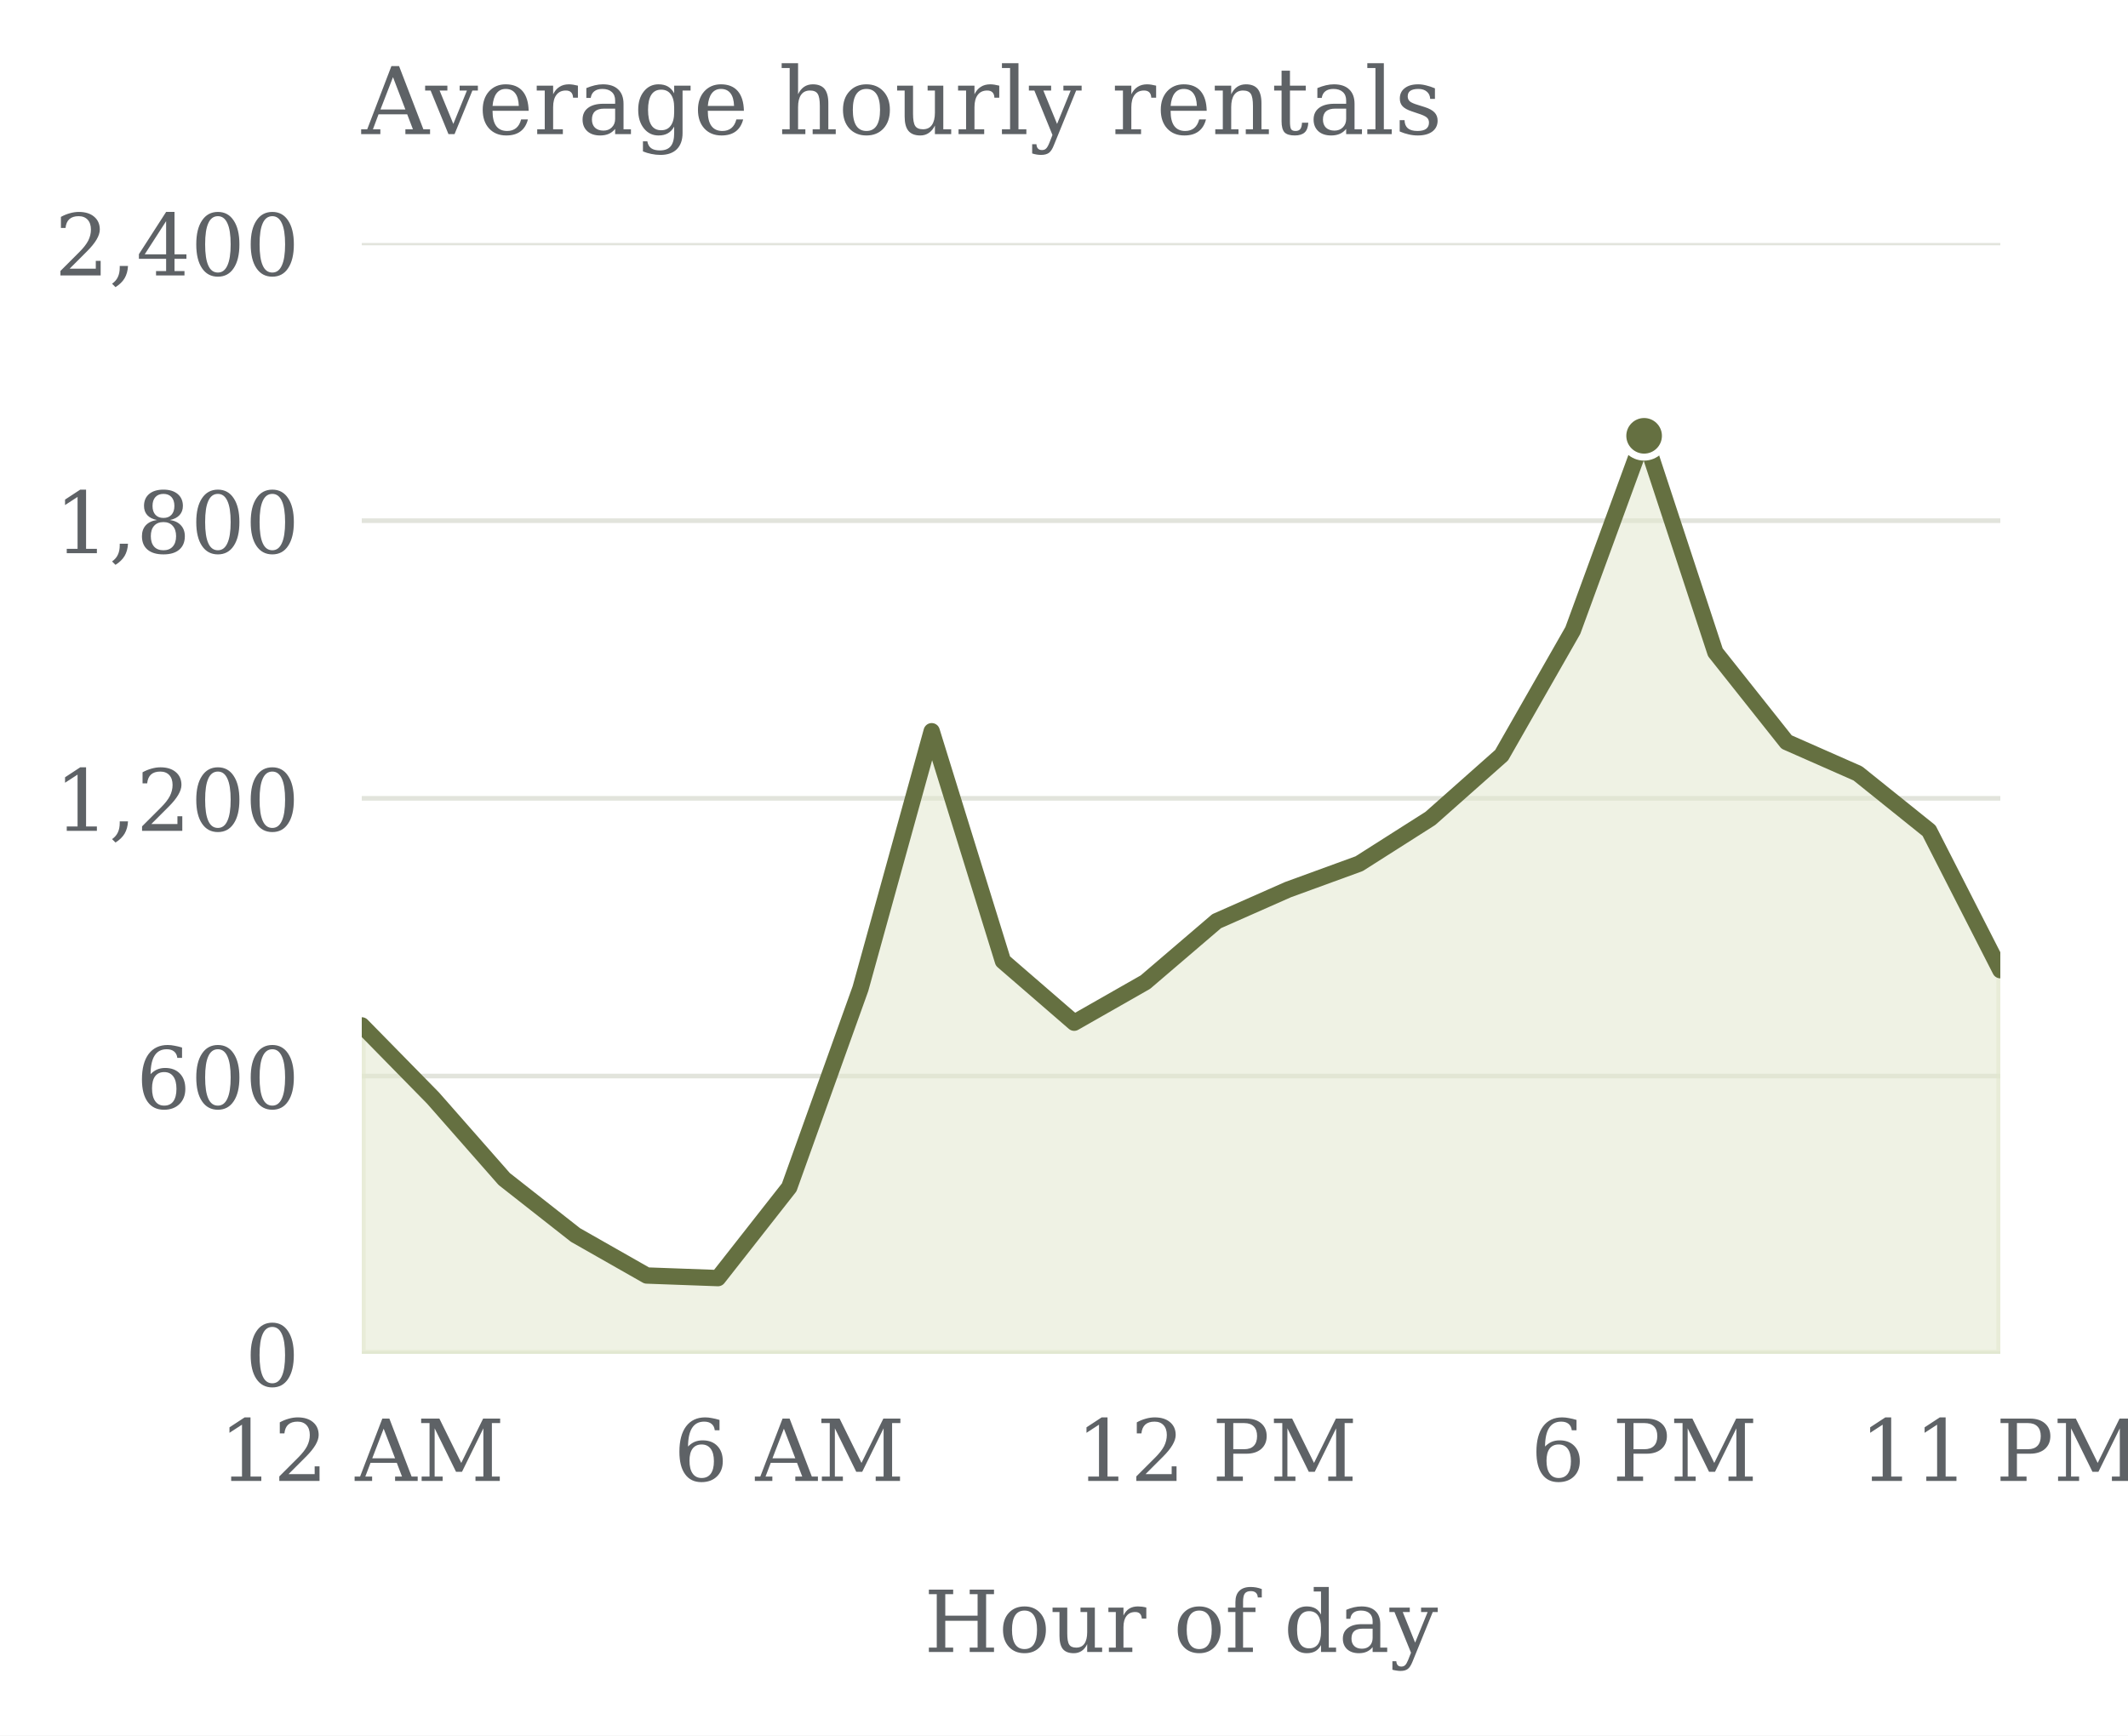
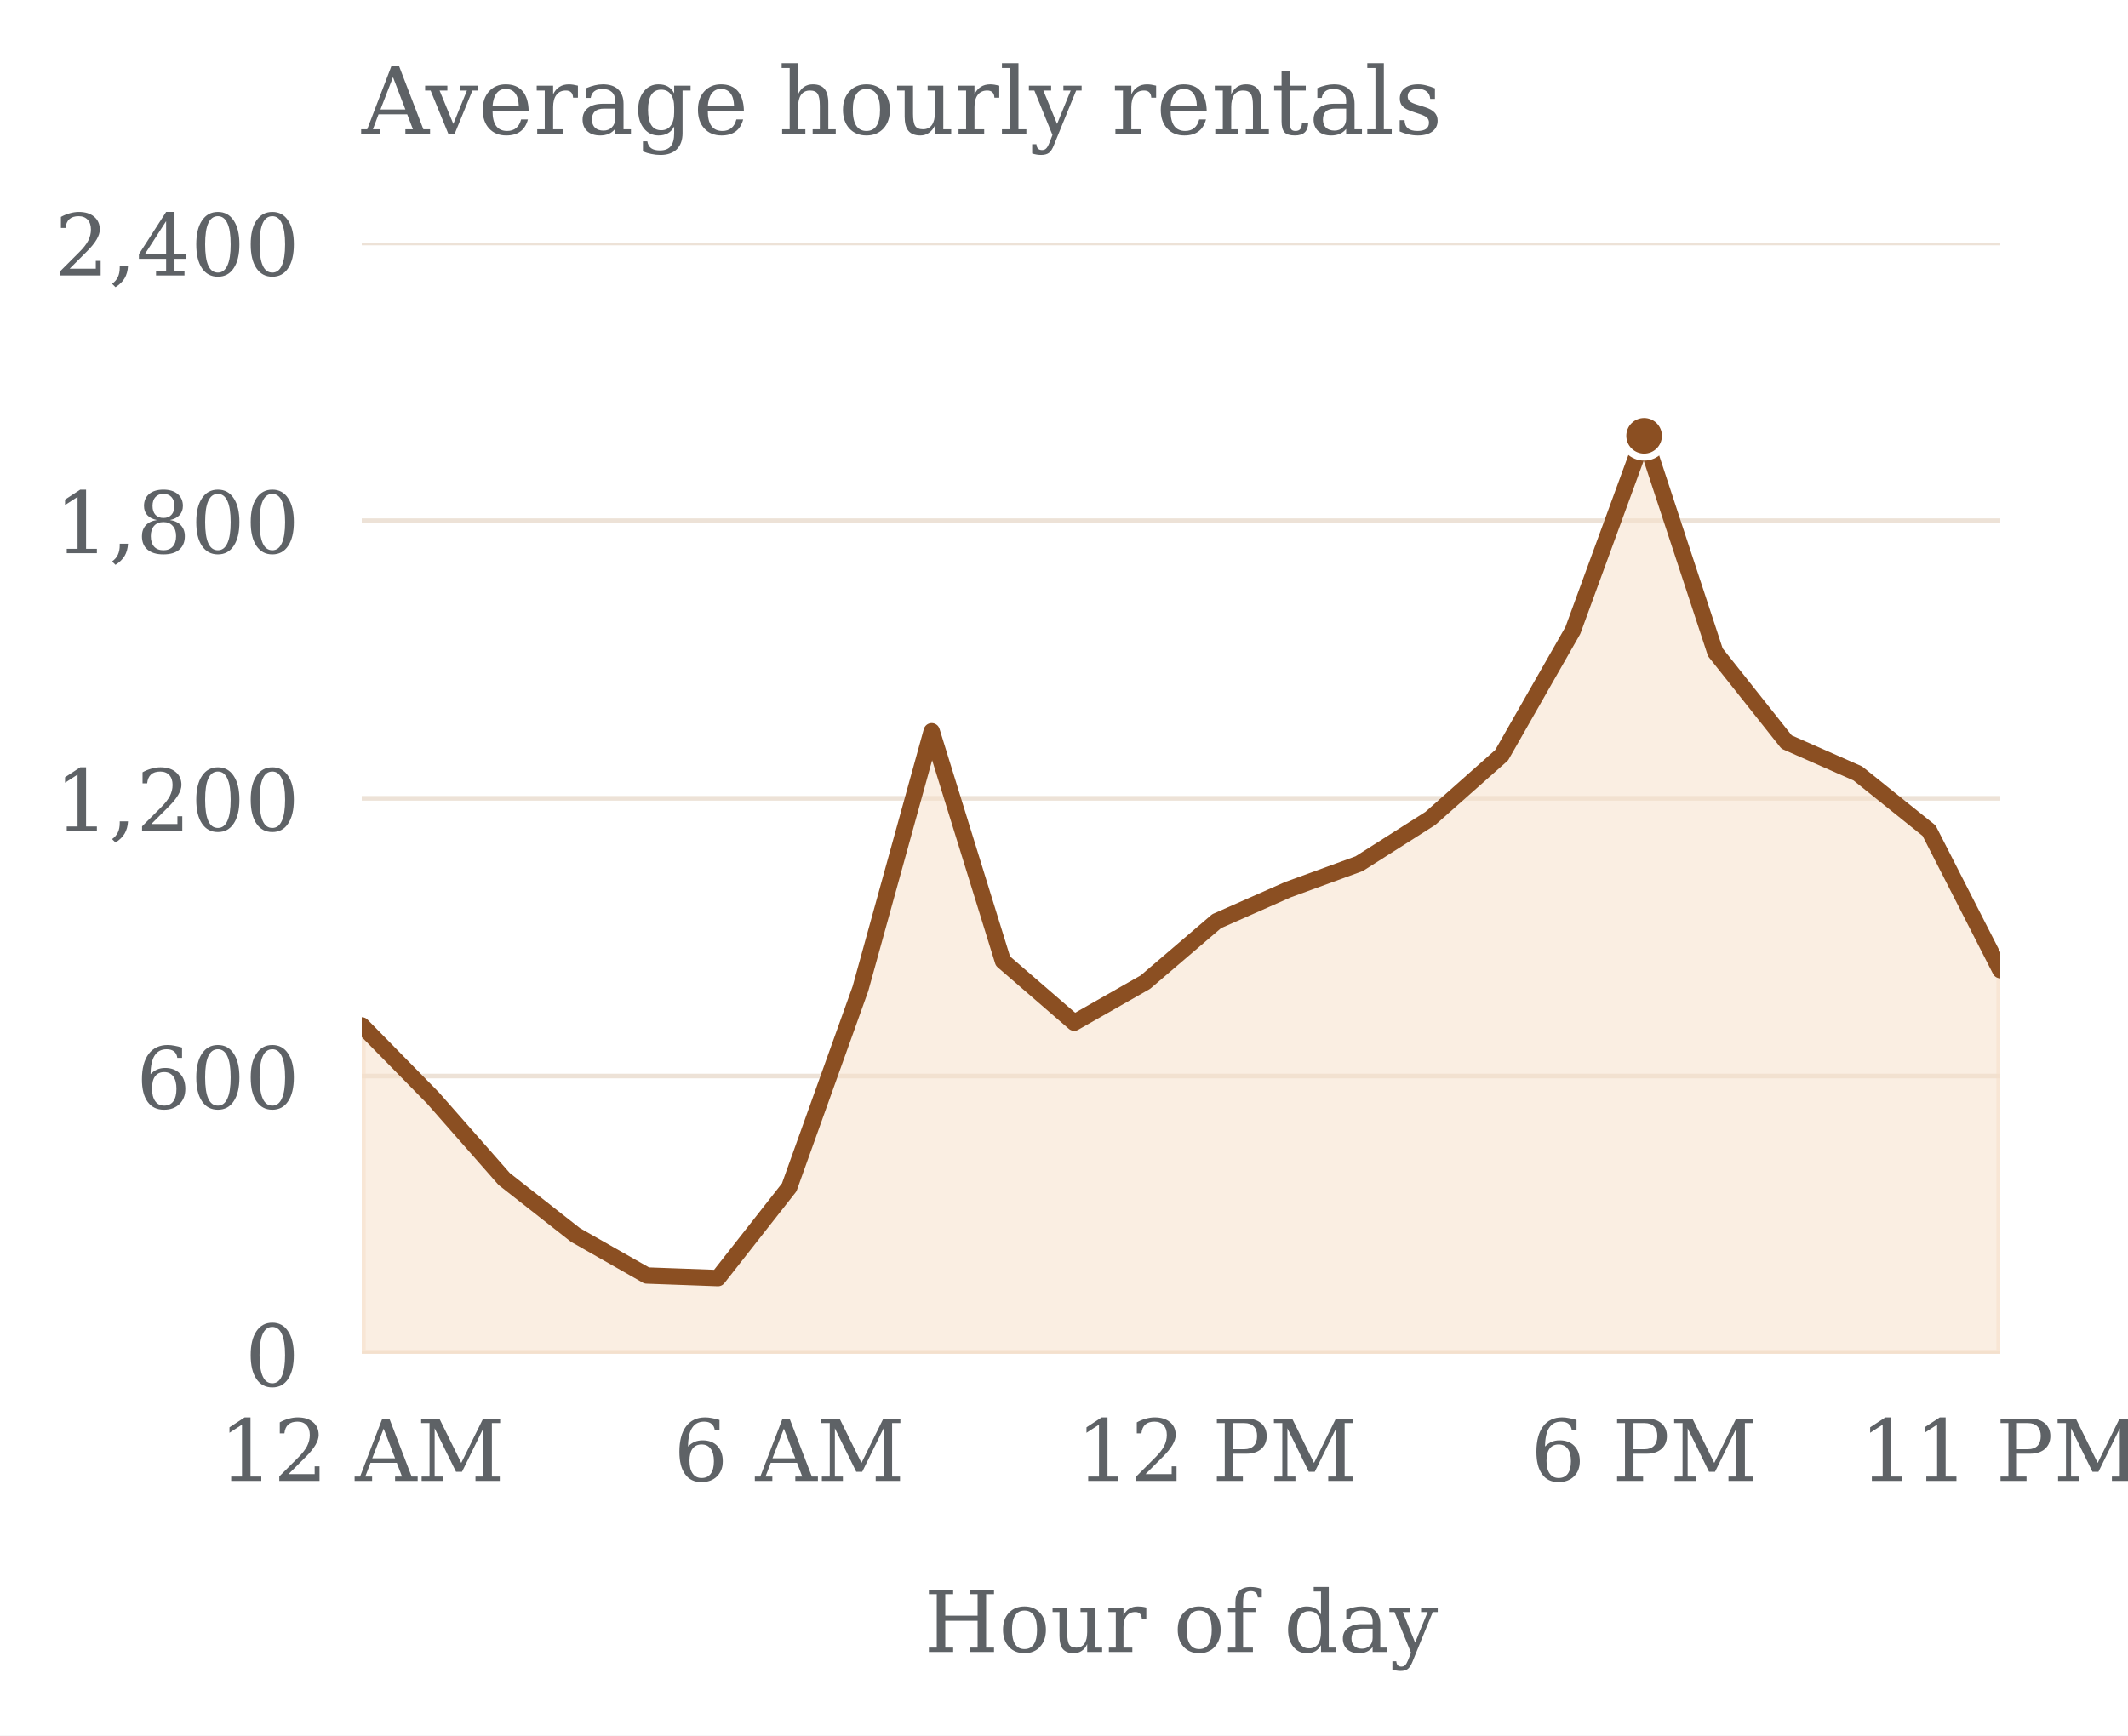
<svg xmlns="http://www.w3.org/2000/svg" xmlns:xlink="http://www.w3.org/1999/xlink" width="273.6pt" height="223.2pt" viewBox="0 0 273.6 223.2" version="1.1">
  <defs>
    <style type="text/css">*{stroke-linejoin: round; stroke-linecap: butt}</style>
  </defs>
  <g id="figure_1">
    <g id="patch_1">
      <path d="M 0 223.2  L 273.6 223.2  L 273.6 0  L 0 0  z " style="fill: #ffffff" />
    </g>
    <g id="axes_1">
      <g id="patch_2">
        <path d="M 46.512 174.096  L 257.184 174.096  L 257.184 31.248  L 46.512 31.248  z " style="fill: #ffffff" />
      </g>
      <g id="matplotlib.axis_1">
        <g id="xtick_1">
          <g id="line2d_1" />
          <g id="text_1">
            <text style="font-size: 11px; font-family: 'DejaVu Serif'; text-anchor: middle; fill: #5e6266" x="46.512" y="190.453" transform="rotate(-0 46.512 190.4534)">12 AM</text>
          </g>
        </g>
        <g id="xtick_2">
          <g id="line2d_2" />
          <g id="text_2">
            <text style="font-size: 11px; font-family: 'DejaVu Serif'; text-anchor: middle; fill: #5e6266" x="101.47" y="190.453" transform="rotate(-0 101.4699 190.4534)">6 AM</text>
          </g>
        </g>
        <g id="xtick_3">
          <g id="line2d_3" />
          <g id="text_3">
            <text style="font-size: 11px; font-family: 'DejaVu Serif'; text-anchor: middle; fill: #5e6266" x="156.428" y="190.453" transform="rotate(-0 156.4278 190.4534)">12 PM</text>
          </g>
        </g>
        <g id="xtick_4">
          <g id="line2d_4" />
          <g id="text_4">
            <text style="font-size: 11px; font-family: 'DejaVu Serif'; text-anchor: middle; fill: #5e6266" x="211.386" y="190.453" transform="rotate(-0 211.3857 190.4534)">6 PM</text>
          </g>
        </g>
        <g id="xtick_5">
          <g id="line2d_5" />
          <g id="text_5">
            <text style="font-size: 11px; font-family: 'DejaVu Serif'; text-anchor: middle; fill: #5e6266" x="257.184" y="190.453" transform="rotate(-0 257.184 190.4534)">11 PM</text>
          </g>
        </g>
        <g id="text_6">
          <text style="font-size: 11px; font-family: 'DejaVu Serif'; text-anchor: middle; fill: #5e6266" x="151.848" y="212.454" transform="rotate(-0 151.848 212.4543)">Hour of day</text>
        </g>
      </g>
      <g id="matplotlib.axis_2">
        <g id="ytick_1">
          <g id="line2d_6">
-             <path d="M 46.512 174.096  L 257.184 174.096  " clip-path="url(#p5a25159411)" style="fill: none; stroke: #e2e4dc; stroke-width: 0.6; stroke-linecap: square" />
+             <path d="M 46.512 174.096  L 257.184 174.096  " clip-path="url(#p5a25159411)" style="fill: none; stroke: #ede2d7; stroke-width: 0.6; stroke-linecap: square" />
          </g>
          <g id="line2d_7" />
          <g id="text_7">
            <text style="font-size: 11px; font-family: 'DejaVu Serif'; text-anchor: end; fill: #5e6266" x="38.512" y="178.275" transform="rotate(-0 38.512 178.2747)">0</text>
          </g>
        </g>
        <g id="ytick_2">
          <g id="line2d_8">
-             <path d="M 46.512 138.384  L 257.184 138.384  " clip-path="url(#p5a25159411)" style="fill: none; stroke: #e2e4dc; stroke-width: 0.6; stroke-linecap: square" />
+             <path d="M 46.512 138.384  L 257.184 138.384  " clip-path="url(#p5a25159411)" style="fill: none; stroke: #ede2d7; stroke-width: 0.6; stroke-linecap: square" />
          </g>
          <g id="line2d_9" />
          <g id="text_8">
            <text style="font-size: 11px; font-family: 'DejaVu Serif'; text-anchor: end; fill: #5e6266" x="38.512" y="142.563" transform="rotate(-0 38.512 142.5627)">600</text>
          </g>
        </g>
        <g id="ytick_3">
          <g id="line2d_10">
-             <path d="M 46.512 102.672  L 257.184 102.672  " clip-path="url(#p5a25159411)" style="fill: none; stroke: #e2e4dc; stroke-width: 0.6; stroke-linecap: square" />
+             <path d="M 46.512 102.672  L 257.184 102.672  " clip-path="url(#p5a25159411)" style="fill: none; stroke: #ede2d7; stroke-width: 0.6; stroke-linecap: square" />
          </g>
          <g id="line2d_11" />
          <g id="text_9">
            <text style="font-size: 11px; font-family: 'DejaVu Serif'; text-anchor: end; fill: #5e6266" x="38.512" y="106.851" transform="rotate(-0 38.512 106.8507)">1,200</text>
          </g>
        </g>
        <g id="ytick_4">
          <g id="line2d_12">
-             <path d="M 46.512 66.96  L 257.184 66.96  " clip-path="url(#p5a25159411)" style="fill: none; stroke: #e2e4dc; stroke-width: 0.6; stroke-linecap: square" />
+             <path d="M 46.512 66.96  L 257.184 66.96  " clip-path="url(#p5a25159411)" style="fill: none; stroke: #ede2d7; stroke-width: 0.6; stroke-linecap: square" />
          </g>
          <g id="line2d_13" />
          <g id="text_10">
            <text style="font-size: 11px; font-family: 'DejaVu Serif'; text-anchor: end; fill: #5e6266" x="38.512" y="71.139" transform="rotate(-0 38.512 71.13871)">1,800</text>
          </g>
        </g>
        <g id="ytick_5">
          <g id="line2d_14">
-             <path d="M 46.512 31.248  L 257.184 31.248  " clip-path="url(#p5a25159411)" style="fill: none; stroke: #e2e4dc; stroke-width: 0.6; stroke-linecap: square" />
+             <path d="M 46.512 31.248  L 257.184 31.248  " clip-path="url(#p5a25159411)" style="fill: none; stroke: #ede2d7; stroke-width: 0.6; stroke-linecap: square" />
          </g>
          <g id="line2d_15" />
          <g id="text_11">
            <text style="font-size: 11px; font-family: 'DejaVu Serif'; text-anchor: end; fill: #5e6266" x="38.512" y="35.427" transform="rotate(-0 38.512 35.42671)">2,400</text>
          </g>
        </g>
      </g>
      <g id="FillBetweenPolyCollection_1">
        <defs>
-           <path id="m0e3902f726" d="M 46.512 -49.104  L 46.512 -91.33  L 55.672 -81.989  L 64.831 -71.571  L 73.991 -64.374  L 83.151 -59.164  L 92.31 -58.83  L 101.47 -70.501  L 110.63 -96.058  L 119.789 -129.161  L 128.949 -99.603  L 138.109 -91.677  L 147.268 -96.896  L 156.428 -104.734  L 165.587 -108.783  L 174.747 -112.125  L 183.907 -117.951  L 193.066 -126.076  L 202.226 -142.126  L 211.386 -167.152  L 220.545 -139.311  L 229.705 -127.772  L 238.865 -123.731  L 248.024 -116.374  L 257.184 -98.43  L 257.184 -49.104  L 257.184 -49.104  L 248.024 -49.104  L 238.865 -49.104  L 229.705 -49.104  L 220.545 -49.104  L 211.386 -49.104  L 202.226 -49.104  L 193.066 -49.104  L 183.907 -49.104  L 174.747 -49.104  L 165.587 -49.104  L 156.428 -49.104  L 147.268 -49.104  L 138.109 -49.104  L 128.949 -49.104  L 119.789 -49.104  L 110.63 -49.104  L 101.47 -49.104  L 92.31 -49.104  L 83.151 -49.104  L 73.991 -49.104  L 64.831 -49.104  L 55.672 -49.104  L 46.512 -49.104  z " style="stroke: #e1e7cd; stroke-opacity: 0.55" />
+           <path id="m0e3902f726" d="M 46.512 -49.104  L 46.512 -91.33  L 55.672 -81.989  L 64.831 -71.571  L 73.991 -64.374  L 83.151 -59.164  L 92.31 -58.83  L 101.47 -70.501  L 110.63 -96.058  L 119.789 -129.161  L 128.949 -99.603  L 138.109 -91.677  L 147.268 -96.896  L 156.428 -104.734  L 165.587 -108.783  L 174.747 -112.125  L 183.907 -117.951  L 193.066 -126.076  L 202.226 -142.126  L 211.386 -167.152  L 220.545 -139.311  L 229.705 -127.772  L 238.865 -123.731  L 248.024 -116.374  L 257.184 -98.43  L 257.184 -49.104  L 257.184 -49.104  L 248.024 -49.104  L 238.865 -49.104  L 229.705 -49.104  L 220.545 -49.104  L 211.386 -49.104  L 202.226 -49.104  L 193.066 -49.104  L 183.907 -49.104  L 174.747 -49.104  L 165.587 -49.104  L 156.428 -49.104  L 147.268 -49.104  L 138.109 -49.104  L 128.949 -49.104  L 119.789 -49.104  L 110.63 -49.104  L 101.47 -49.104  L 92.31 -49.104  L 83.151 -49.104  L 73.991 -49.104  L 64.831 -49.104  L 55.672 -49.104  L 46.512 -49.104  z " style="stroke: #f6dfca; stroke-opacity: 0.55" />
        </defs>
        <g clip-path="url(#p5a25159411)">
-           <use xlink:href="#m0e3902f726" x="0" y="223.2" style="fill: #e1e7cd; fill-opacity: 0.55; stroke: #e1e7cd; stroke-opacity: 0.55" />
+           <use xlink:href="#m0e3902f726" x="0" y="223.2" style="fill: #f6dfca; fill-opacity: 0.55; stroke: #f6dfca; stroke-opacity: 0.55" />
        </g>
      </g>
      <g id="line2d_16">
-         <path d="M 46.512 131.87  L 55.672 141.211  L 64.831 151.629  L 73.991 158.826  L 83.151 164.036  L 92.31 164.37  L 101.47 152.699  L 110.63 127.142  L 119.789 94.039  L 128.949 123.597  L 138.109 131.523  L 147.268 126.304  L 156.428 118.466  L 165.587 114.417  L 174.747 111.075  L 183.907 105.249  L 193.066 97.124  L 202.226 81.074  L 211.386 56.048  L 220.545 83.889  L 229.705 95.428  L 238.865 99.469  L 248.024 106.826  L 257.184 124.77  " clip-path="url(#p5a25159411)" style="fill: none; stroke: #657041; stroke-width: 2.1; stroke-linecap: round" />
+         <path d="M 46.512 131.87  L 55.672 141.211  L 64.831 151.629  L 73.991 158.826  L 83.151 164.036  L 92.31 164.37  L 101.47 152.699  L 110.63 127.142  L 119.789 94.039  L 128.949 123.597  L 138.109 131.523  L 147.268 126.304  L 156.428 118.466  L 165.587 114.417  L 174.747 111.075  L 183.907 105.249  L 193.066 97.124  L 202.226 81.074  L 211.386 56.048  L 220.545 83.889  L 229.705 95.428  L 238.865 99.469  L 248.024 106.826  L 257.184 124.77  " clip-path="url(#p5a25159411)" style="fill: none; stroke: #8b4f22; stroke-width: 2.1; stroke-linecap: round" />
      </g>
      <g id="text_12">
        <text style="font-size: 12px; font-family: 'DejaVu Serif'; text-anchor: start; fill: #5e6266" x="46.512" y="17.248" transform="rotate(-0 46.512 17.248)">Average hourly rentals</text>
      </g>
      <g id="PathCollection_1">
        <defs>
          <path id="m5d119c5a4a" d="M 0 2.739  C 0.726 2.739 1.423 2.45 1.936 1.936  C 2.45 1.423 2.739 0.726 2.739 0  C 2.739 -0.726 2.45 -1.423 1.936 -1.936  C 1.423 -2.45 0.726 -2.739 0 -2.739  C -0.726 -2.739 -1.423 -2.45 -1.936 -1.936  C -2.45 -1.423 -2.739 -0.726 -2.739 0  C -2.739 0.726 -2.45 1.423 -1.936 1.936  C -1.423 2.45 -0.726 2.739 0 2.739  z " style="stroke: #ffffff; stroke-width: 0.9" />
        </defs>
        <g clip-path="url(#p5a25159411)">
-           <use xlink:href="#m5d119c5a4a" x="211.386" y="56.048" style="fill: #657041; stroke: #ffffff; stroke-width: 0.9" />
+           <use xlink:href="#m5d119c5a4a" x="211.386" y="56.048" style="fill: #8b4f22; stroke: #ffffff; stroke-width: 0.9" />
        </g>
      </g>
    </g>
  </g>
  <defs>
    <clipPath id="p5a25159411">
      <rect x="46.512" y="31.248" width="210.672" height="142.848" />
    </clipPath>
  </defs>
</svg>
